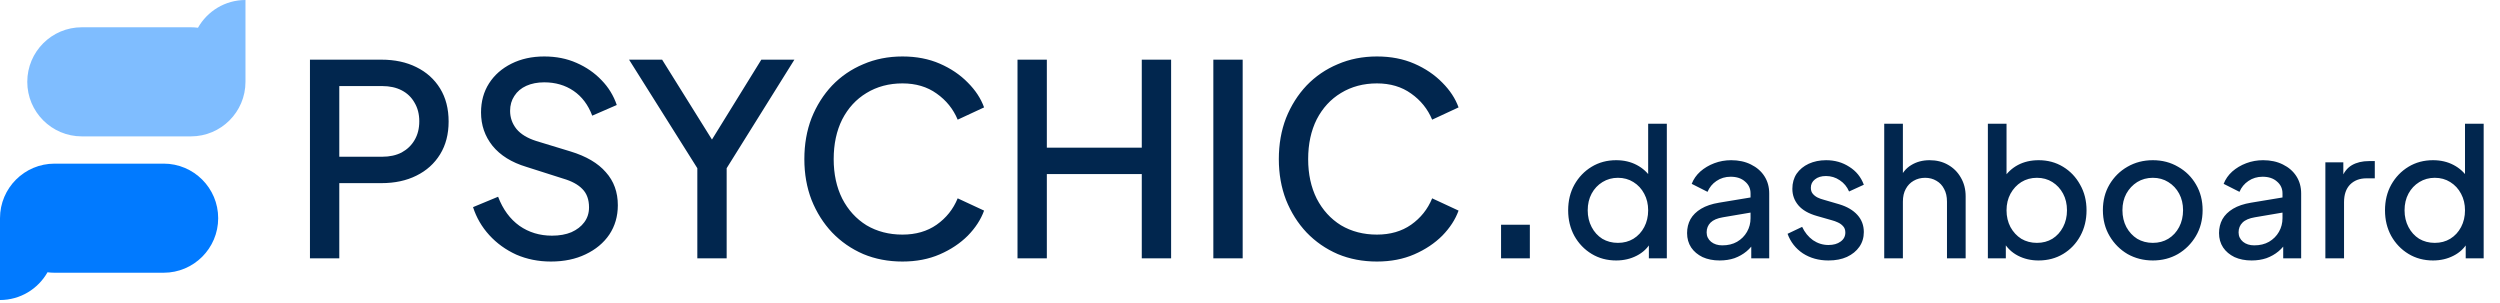
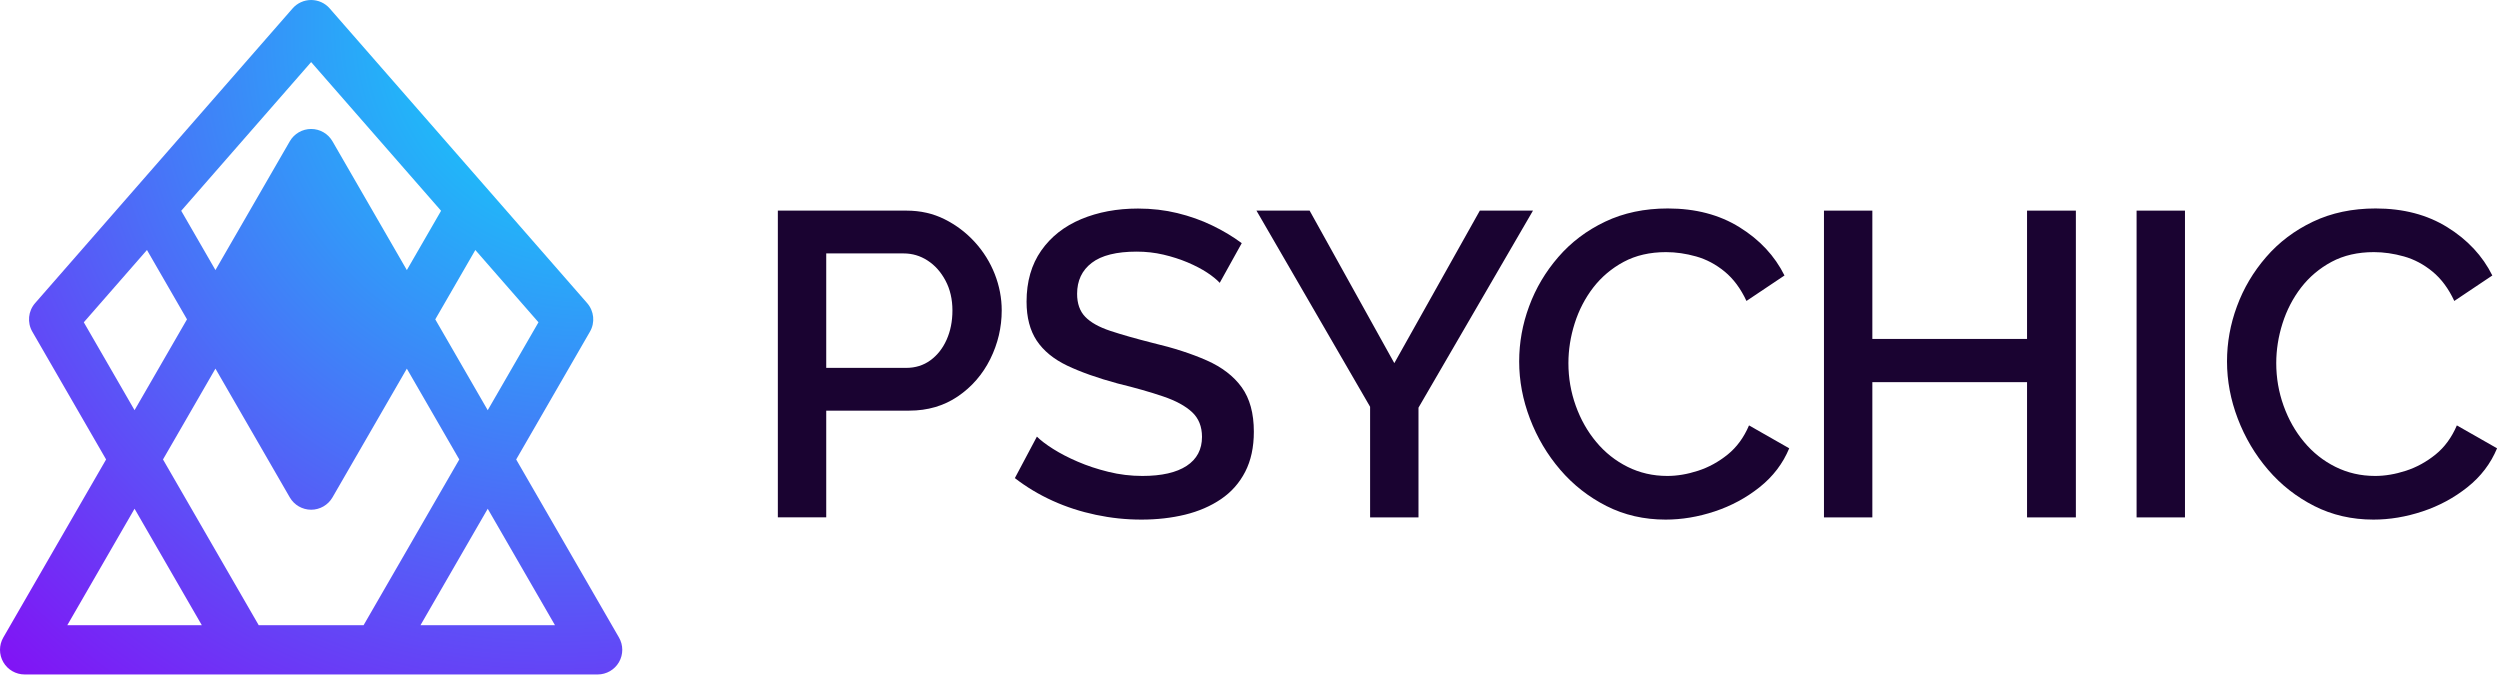
- <svg xmlns="http://www.w3.org/2000/svg" width="900" height="109" viewBox="0 0 900 109" fill="none">
-   <path d="M58.912 58.912H19.639C8.798 58.912 0 67.705 0 78.551V108.005C7.332 108.005 13.729 103.976 17.099 98.018C17.93 98.128 18.775 98.185 19.639 98.185H58.912C69.753 98.185 78.546 89.392 78.546 78.546C78.546 67.705 69.753 58.907 58.907 58.907L58.912 58.912Z" fill="#017AFF" />
-   <path d="M71.266 9.987C70.436 9.877 69.591 9.819 68.727 9.819H29.454C18.613 9.819 9.82 18.613 9.82 29.459C9.82 40.3 18.613 49.097 29.459 49.097H68.732C79.573 49.097 88.371 40.304 88.371 29.459V0C81.038 0 74.641 4.029 71.271 9.987H71.266Z" fill="#7FBDFF" />
-   <path d="M111.584 93V21.48H137.312C142.112 21.48 146.304 22.376 149.888 24.168C153.536 25.96 156.384 28.52 158.432 31.848C160.48 35.176 161.504 39.144 161.504 43.752C161.504 48.296 160.48 52.232 158.432 55.56C156.384 58.888 153.536 61.448 149.888 63.24C146.304 65.032 142.112 65.928 137.312 65.928H122.144V93H111.584ZM122.144 56.424H137.6C140.288 56.424 142.624 55.912 144.608 54.888C146.592 53.8 148.128 52.328 149.216 50.472C150.368 48.552 150.944 46.28 150.944 43.656C150.944 41.096 150.368 38.856 149.216 36.936C148.128 35.016 146.592 33.544 144.608 32.52C142.624 31.496 140.288 30.984 137.6 30.984H122.144V56.424ZM198.323 94.152C193.843 94.152 189.683 93.32 185.843 91.656C182.067 89.928 178.835 87.592 176.147 84.648C173.459 81.704 171.507 78.344 170.291 74.568L179.315 70.824C181.043 75.368 183.603 78.856 186.995 81.288C190.387 83.656 194.291 84.84 198.707 84.84C201.395 84.84 203.731 84.424 205.715 83.592C207.699 82.696 209.235 81.512 210.323 80.04C211.475 78.504 212.051 76.712 212.051 74.664C212.051 71.848 211.251 69.64 209.651 68.04C208.115 66.44 205.811 65.192 202.739 64.296L189.491 60.072C184.179 58.472 180.115 55.944 177.299 52.488C174.547 49.032 173.171 45.032 173.171 40.488C173.171 36.52 174.131 33.032 176.051 30.024C177.971 27.016 180.659 24.648 184.115 22.92C187.571 21.192 191.507 20.328 195.923 20.328C200.211 20.328 204.083 21.096 207.539 22.632C211.059 24.168 214.067 26.248 216.563 28.872C219.059 31.432 220.883 34.408 222.035 37.8L213.203 41.64C211.731 37.736 209.491 34.76 206.483 32.712C203.475 30.664 199.955 29.64 195.923 29.64C193.491 29.64 191.347 30.056 189.491 30.888C187.635 31.72 186.195 32.936 185.171 34.536C184.147 36.072 183.635 37.864 183.635 39.912C183.635 42.344 184.403 44.52 185.939 46.44C187.475 48.296 189.843 49.736 193.043 50.76L205.331 54.504C211.027 56.232 215.283 58.728 218.099 61.992C220.979 65.192 222.419 69.16 222.419 73.896C222.419 77.864 221.395 81.384 219.347 84.456C217.299 87.464 214.451 89.832 210.803 91.56C207.219 93.288 203.059 94.152 198.323 94.152ZM251.038 93V60.552L226.462 21.48H238.366L258.43 53.64H254.206L274.078 21.48H285.982L261.598 60.552V93H251.038ZM324.894 94.152C319.774 94.152 315.07 93.256 310.782 91.464C306.494 89.608 302.75 87.016 299.55 83.688C296.414 80.36 293.95 76.456 292.158 71.976C290.43 67.496 289.566 62.6 289.566 57.288C289.566 51.912 290.43 46.984 292.158 42.504C293.95 38.024 296.414 34.12 299.55 30.792C302.75 27.464 306.494 24.904 310.782 23.112C315.07 21.256 319.774 20.328 324.894 20.328C329.886 20.328 334.366 21.192 338.334 22.92C342.302 24.648 345.662 26.92 348.414 29.736C351.166 32.488 353.118 35.464 354.27 38.664L344.766 43.08C343.166 39.24 340.638 36.104 337.182 33.672C333.79 31.24 329.694 30.024 324.894 30.024C320.03 30.024 315.71 31.176 311.934 33.48C308.222 35.72 305.31 38.888 303.198 42.984C301.15 47.08 300.126 51.848 300.126 57.288C300.126 62.664 301.15 67.4 303.198 71.496C305.31 75.592 308.222 78.792 311.934 81.096C315.71 83.336 320.03 84.456 324.894 84.456C329.694 84.456 333.79 83.272 337.182 80.904C340.638 78.472 343.166 75.304 344.766 71.4L354.27 75.816C353.118 79.016 351.166 82.024 348.414 84.84C345.662 87.592 342.302 89.832 338.334 91.56C334.366 93.288 329.886 94.152 324.894 94.152ZM366.303 93V21.48H376.863V53.16H411.039V21.48H421.599V93H411.039V62.664H376.863V93H366.303ZM436.803 93V21.48H447.363V93H436.803ZM495.706 94.152C490.586 94.152 485.882 93.256 481.594 91.464C477.306 89.608 473.562 87.016 470.362 83.688C467.226 80.36 464.762 76.456 462.97 71.976C461.242 67.496 460.378 62.6 460.378 57.288C460.378 51.912 461.242 46.984 462.97 42.504C464.762 38.024 467.226 34.12 470.362 30.792C473.562 27.464 477.306 24.904 481.594 23.112C485.882 21.256 490.586 20.328 495.706 20.328C500.698 20.328 505.178 21.192 509.146 22.92C513.114 24.648 516.474 26.92 519.226 29.736C521.978 32.488 523.93 35.464 525.082 38.664L515.578 43.08C513.978 39.24 511.45 36.104 507.994 33.672C504.602 31.24 500.506 30.024 495.706 30.024C490.842 30.024 486.522 31.176 482.746 33.48C479.034 35.72 476.122 38.888 474.01 42.984C471.962 47.08 470.938 51.848 470.938 57.288C470.938 62.664 471.962 67.4 474.01 71.496C476.122 75.592 479.034 78.792 482.746 81.096C486.522 83.336 490.842 84.456 495.706 84.456C500.506 84.456 504.602 83.272 507.994 80.904C511.45 78.472 513.978 75.304 515.578 71.4L525.082 75.816C523.93 79.016 521.978 82.024 519.226 84.84C516.474 87.592 513.114 89.832 509.146 91.56C505.178 93.288 500.698 94.152 495.706 94.152ZM540.379 93V80.904H550.747V93H540.379ZM581.818 93.768C578.532 93.768 575.588 92.979 572.986 91.4C570.383 89.821 568.314 87.667 566.778 84.936C565.284 82.205 564.538 79.133 564.538 75.72C564.538 72.264 565.284 69.192 566.778 66.504C568.314 63.773 570.383 61.619 572.986 60.04C575.588 58.461 578.532 57.672 581.818 57.672C584.591 57.672 587.066 58.248 589.242 59.4C591.418 60.552 593.146 62.131 594.426 64.136L593.338 65.736V44.552H600.058V93H593.594V85.832L594.426 87.048C593.231 89.224 591.503 90.888 589.242 92.04C587.023 93.192 584.548 93.768 581.818 93.768ZM582.458 87.432C584.548 87.432 586.404 86.941 588.026 85.96C589.69 84.936 590.991 83.528 591.93 81.736C592.868 79.944 593.338 77.939 593.338 75.72C593.338 73.501 592.868 71.517 591.93 69.768C590.991 67.976 589.69 66.568 588.026 65.544C586.404 64.52 584.548 64.008 582.458 64.008C580.41 64.008 578.554 64.52 576.89 65.544C575.226 66.568 573.924 67.955 572.986 69.704C572.047 71.453 571.578 73.459 571.578 75.72C571.578 77.939 572.047 79.944 572.986 81.736C573.924 83.528 575.204 84.936 576.826 85.96C578.49 86.941 580.367 87.432 582.458 87.432ZM619.062 93.768C616.758 93.768 614.71 93.363 612.918 92.552C611.169 91.699 609.804 90.547 608.822 89.096C607.841 87.603 607.35 85.875 607.35 83.912C607.35 82.077 607.756 80.413 608.566 78.92C609.42 77.427 610.7 76.168 612.406 75.144C614.113 74.12 616.268 73.395 618.87 72.968L631.222 70.92V76.36L620.278 78.216C618.23 78.557 616.737 79.197 615.798 80.136C614.86 81.075 614.39 82.248 614.39 83.656C614.39 85.021 614.924 86.152 615.99 87.048C617.057 87.901 618.401 88.328 620.022 88.328C622.07 88.328 623.841 87.901 625.334 87.048C626.87 86.152 628.065 84.957 628.918 83.464C629.772 81.971 630.198 80.328 630.198 78.536V69.64C630.198 67.891 629.537 66.461 628.214 65.352C626.934 64.2 625.206 63.624 623.03 63.624C621.11 63.624 619.404 64.136 617.91 65.16C616.46 66.141 615.393 67.443 614.71 69.064L609.014 66.184C609.654 64.52 610.678 63.048 612.086 61.768C613.537 60.488 615.222 59.485 617.142 58.76C619.062 58.035 621.089 57.672 623.222 57.672C625.91 57.672 628.278 58.184 630.326 59.208C632.417 60.232 634.038 61.64 635.19 63.432C636.342 65.224 636.918 67.293 636.918 69.64V93H630.454V86.664L631.734 86.92C630.966 88.285 629.964 89.48 628.726 90.504C627.489 91.528 626.06 92.339 624.438 92.936C622.817 93.491 621.025 93.768 619.062 93.768ZM658.241 93.768C654.743 93.768 651.671 92.915 649.025 91.208C646.423 89.459 644.588 87.112 643.521 84.168L648.769 81.672C649.708 83.677 651.009 85.277 652.673 86.472C654.38 87.624 656.236 88.2 658.241 88.2C660.033 88.2 661.484 87.795 662.593 86.984C663.745 86.173 664.321 85.085 664.321 83.72C664.321 82.781 664.065 82.035 663.553 81.48C663.041 80.883 662.401 80.413 661.633 80.072C660.908 79.731 660.204 79.475 659.521 79.304L654.145 77.768C651.116 76.915 648.876 75.635 647.425 73.928C645.975 72.221 645.249 70.237 645.249 67.976C645.249 65.885 645.761 64.072 646.785 62.536C647.852 61 649.303 59.805 651.137 58.952C653.015 58.099 655.105 57.672 657.409 57.672C660.524 57.672 663.297 58.461 665.729 60.04C668.204 61.576 669.953 63.731 670.977 66.504L665.665 68.936C664.94 67.229 663.831 65.885 662.337 64.904C660.844 63.88 659.18 63.368 657.345 63.368C655.681 63.368 654.359 63.773 653.377 64.584C652.396 65.352 651.905 66.355 651.905 67.592C651.905 68.488 652.14 69.213 652.609 69.768C653.079 70.323 653.655 70.771 654.337 71.112C655.063 71.453 655.767 71.709 656.449 71.88L662.145 73.544C664.961 74.397 667.137 75.677 668.673 77.384C670.209 79.091 670.977 81.139 670.977 83.528C670.977 85.533 670.444 87.304 669.377 88.84C668.311 90.376 666.817 91.592 664.897 92.488C663.02 93.341 660.801 93.768 658.241 93.768ZM678.321 93V44.552H685.041V65.224L683.953 64.456C684.763 62.28 686.107 60.616 687.985 59.464C689.905 58.269 692.123 57.672 694.641 57.672C697.158 57.672 699.377 58.227 701.297 59.336C703.259 60.445 704.795 61.981 705.905 63.944C707.057 65.907 707.633 68.147 707.633 70.664V93H700.913V72.584C700.913 70.792 700.571 69.277 699.889 68.04C699.249 66.76 698.331 65.779 697.137 65.096C695.942 64.371 694.577 64.008 693.041 64.008C691.505 64.008 690.118 64.371 688.881 65.096C687.686 65.779 686.747 66.76 686.065 68.04C685.382 69.277 685.041 70.792 685.041 72.584V93H678.321ZM733.873 93.768C731.143 93.768 728.668 93.192 726.449 92.04C724.231 90.888 722.503 89.224 721.265 87.048L722.097 85.832V93H715.633V44.552H722.353V65.736L721.329 64.136C722.609 62.131 724.316 60.552 726.449 59.4C728.625 58.248 731.121 57.672 733.937 57.672C737.18 57.672 740.103 58.461 742.705 60.04C745.308 61.619 747.356 63.773 748.849 66.504C750.385 69.192 751.153 72.264 751.153 75.72C751.153 79.133 750.407 82.205 748.913 84.936C747.42 87.667 745.372 89.821 742.769 91.4C740.167 92.979 737.201 93.768 733.873 93.768ZM733.297 87.432C735.388 87.432 737.244 86.941 738.865 85.96C740.487 84.936 741.767 83.528 742.705 81.736C743.644 79.944 744.113 77.939 744.113 75.72C744.113 73.459 743.644 71.453 742.705 69.704C741.767 67.955 740.487 66.568 738.865 65.544C737.244 64.52 735.388 64.008 733.297 64.008C731.207 64.008 729.329 64.52 727.665 65.544C726.044 66.568 724.743 67.976 723.761 69.768C722.823 71.517 722.353 73.501 722.353 75.72C722.353 77.939 722.823 79.944 723.761 81.736C724.743 83.528 726.044 84.936 727.665 85.96C729.329 86.941 731.207 87.432 733.297 87.432ZM775.022 93.768C771.694 93.768 768.664 93 765.934 91.464C763.246 89.885 761.091 87.731 759.47 85C757.848 82.269 757.038 79.155 757.038 75.656C757.038 72.2 757.827 69.128 759.406 66.44C761.027 63.709 763.182 61.576 765.87 60.04C768.6 58.461 771.651 57.672 775.022 57.672C778.392 57.672 781.422 58.461 784.11 60.04C786.84 61.576 788.995 63.709 790.574 66.44C792.152 69.128 792.942 72.2 792.942 75.656C792.942 79.155 792.131 82.269 790.51 85C788.888 87.731 786.734 89.885 784.046 91.464C781.358 93 778.35 93.768 775.022 93.768ZM775.022 87.432C777.112 87.432 778.968 86.941 780.59 85.96C782.254 84.936 783.555 83.528 784.494 81.736C785.432 79.944 785.902 77.917 785.902 75.656C785.902 73.437 785.432 71.453 784.494 69.704C783.555 67.955 782.254 66.568 780.59 65.544C778.968 64.52 777.112 64.008 775.022 64.008C772.931 64.008 771.054 64.52 769.39 65.544C767.768 66.568 766.467 67.955 765.486 69.704C764.547 71.453 764.078 73.437 764.078 75.656C764.078 77.917 764.547 79.944 765.486 81.736C766.467 83.528 767.768 84.936 769.39 85.96C771.054 86.941 772.931 87.432 775.022 87.432ZM810.562 93.768C808.258 93.768 806.21 93.363 804.418 92.552C802.669 91.699 801.304 90.547 800.322 89.096C799.341 87.603 798.85 85.875 798.85 83.912C798.85 82.077 799.256 80.413 800.066 78.92C800.92 77.427 802.2 76.168 803.906 75.144C805.613 74.12 807.768 73.395 810.37 72.968L822.722 70.92V76.36L811.778 78.216C809.73 78.557 808.237 79.197 807.298 80.136C806.36 81.075 805.89 82.248 805.89 83.656C805.89 85.021 806.424 86.152 807.49 87.048C808.557 87.901 809.901 88.328 811.522 88.328C813.57 88.328 815.341 87.901 816.834 87.048C818.37 86.152 819.565 84.957 820.418 83.464C821.272 81.971 821.698 80.328 821.698 78.536V69.64C821.698 67.891 821.037 66.461 819.714 65.352C818.434 64.2 816.706 63.624 814.53 63.624C812.61 63.624 810.904 64.136 809.41 65.16C807.96 66.141 806.893 67.443 806.21 69.064L800.514 66.184C801.154 64.52 802.178 63.048 803.586 61.768C805.037 60.488 806.722 59.485 808.642 58.76C810.562 58.035 812.589 57.672 814.722 57.672C817.41 57.672 819.778 58.184 821.826 59.208C823.917 60.232 825.538 61.64 826.69 63.432C827.842 65.224 828.418 67.293 828.418 69.64V93H821.954V86.664L823.234 86.92C822.466 88.285 821.464 89.48 820.226 90.504C818.989 91.528 817.56 92.339 815.938 92.936C814.317 93.491 812.525 93.768 810.562 93.768ZM837.133 93V58.44H843.597V65.16L842.957 64.2C843.768 62.024 845.005 60.445 846.669 59.464C848.376 58.483 850.424 57.992 852.813 57.992H854.925V64.2H851.917C849.485 64.2 847.523 64.947 846.029 66.44C844.579 67.933 843.853 70.045 843.853 72.776V93H837.133ZM875.88 93.768C872.595 93.768 869.651 92.979 867.048 91.4C864.446 89.821 862.376 87.667 860.84 84.936C859.347 82.205 858.6 79.133 858.6 75.72C858.6 72.264 859.347 69.192 860.84 66.504C862.376 63.773 864.446 61.619 867.048 60.04C869.651 58.461 872.595 57.672 875.88 57.672C878.654 57.672 881.128 58.248 883.304 59.4C885.48 60.552 887.208 62.131 888.488 64.136L887.4 65.736V44.552H894.12V93H887.656V85.832L888.488 87.048C887.294 89.224 885.566 90.888 883.304 92.04C881.086 93.192 878.611 93.768 875.88 93.768ZM876.52 87.432C878.611 87.432 880.467 86.941 882.088 85.96C883.752 84.936 885.054 83.528 885.992 81.736C886.931 79.944 887.4 77.939 887.4 75.72C887.4 73.501 886.931 71.517 885.992 69.768C885.054 67.976 883.752 66.568 882.088 65.544C880.467 64.52 878.611 64.008 876.52 64.008C874.472 64.008 872.616 64.52 870.952 65.544C869.288 66.568 867.987 67.955 867.048 69.704C866.11 71.453 865.64 73.459 865.64 75.72C865.64 77.939 866.11 79.944 867.048 81.736C867.987 83.528 869.267 84.936 870.888 85.96C872.552 86.941 874.43 87.432 876.52 87.432Z" fill="#01264E" />
+ <svg xmlns="http://www.w3.org/2000/svg" width="556" height="150" viewBox="0 0 556 150" fill="none">
+   <path d="M172.993 115.069V46.843H201.631C204.704 46.843 207.527 47.483 210.089 48.764C212.652 50.046 214.894 51.747 216.816 53.859C218.738 55.971 220.209 58.344 221.24 60.966C222.261 63.589 222.782 66.281 222.782 69.034C222.782 72.818 221.931 76.421 220.239 79.844C218.537 83.268 216.135 86.041 213.032 88.153C209.929 90.265 206.316 91.326 202.222 91.326H183.754V115.059H172.993V115.069ZM183.754 81.817H201.531C203.583 81.817 205.375 81.256 206.916 80.135C208.458 79.014 209.659 77.492 210.52 75.57C211.381 73.648 211.821 71.476 211.821 69.034C211.821 66.592 211.31 64.329 210.279 62.408C209.258 60.486 207.927 58.994 206.296 57.943C204.664 56.882 202.882 56.362 200.96 56.362H183.754V81.826V81.817Z" fill="#1A0331" />
+   <path d="M271.249 62.888C270.608 62.188 269.677 61.427 268.466 60.626C267.245 59.825 265.804 59.075 264.142 58.364C262.47 57.663 260.679 57.083 258.757 56.632C256.835 56.182 254.853 55.962 252.801 55.962C248.317 55.962 244.983 56.792 242.811 58.454C240.629 60.116 239.548 62.418 239.548 65.351C239.548 67.523 240.159 69.234 241.37 70.476C242.581 71.727 244.443 72.758 246.945 73.589C249.448 74.419 252.581 75.31 256.364 76.271C260.979 77.362 264.983 78.654 268.376 80.155C271.769 81.656 274.362 83.648 276.164 86.141C277.955 88.633 278.856 91.916 278.856 96.01C278.856 99.464 278.216 102.427 276.934 104.919C275.653 107.412 273.861 109.434 271.549 111.005C269.247 112.567 266.584 113.718 263.571 114.458C260.559 115.189 257.325 115.559 253.862 115.559C250.399 115.559 247.085 115.209 243.722 114.498C240.359 113.788 237.156 112.757 234.113 111.375C231.07 109.994 228.267 108.312 225.705 106.33L230.609 97.102C231.44 97.932 232.641 98.853 234.213 99.844C235.784 100.835 237.606 101.786 239.688 102.677C241.77 103.578 244.042 104.329 246.515 104.939C248.977 105.55 251.5 105.85 254.062 105.85C258.356 105.85 261.64 105.099 263.912 103.608C266.184 102.116 267.325 99.964 267.325 97.162C267.325 94.859 266.584 93.028 265.113 91.656C263.642 90.285 261.489 89.114 258.677 88.163C255.854 87.202 252.491 86.241 248.587 85.29C244.102 84.079 240.359 82.748 237.346 81.316C234.333 79.875 232.081 78.023 230.569 75.761C229.068 73.489 228.307 70.606 228.307 67.092C228.307 62.618 229.398 58.834 231.57 55.731C233.742 52.628 236.715 50.306 240.459 48.735C244.203 47.173 248.417 46.382 253.091 46.382C256.164 46.382 259.077 46.723 261.84 47.393C264.592 48.064 267.175 48.975 269.577 50.136C271.98 51.287 274.172 52.598 276.164 54.08L271.259 62.918L271.249 62.888Z" fill="#1A0331" />
+   <path d="M291.258 46.843L310.096 80.765L329.115 46.843H340.936L315.472 90.665V115.069H304.711V90.465L279.437 46.843H291.258Z" fill="#1A0331" />
+   <path d="M337.864 80.375C337.864 76.211 338.594 72.127 340.076 68.123C341.547 64.119 343.709 60.466 346.562 57.172C349.415 53.869 352.888 51.247 356.992 49.295C361.086 47.343 365.741 46.362 370.926 46.362C377.072 46.362 382.397 47.753 386.881 50.546C391.366 53.329 394.699 56.902 396.871 61.267L388.413 66.932C387.131 64.179 385.51 61.997 383.558 60.396C381.606 58.794 379.494 57.673 377.212 57.032C374.94 56.392 372.707 56.072 370.535 56.072C366.952 56.072 363.809 56.792 361.116 58.234C358.424 59.675 356.171 61.587 354.34 63.949C352.518 66.321 351.136 68.984 350.206 71.927C349.275 74.87 348.814 77.823 348.814 80.765C348.814 84.029 349.355 87.192 350.446 90.235C351.537 93.278 353.058 95.97 355.01 98.302C356.962 100.645 359.284 102.487 361.977 103.828C364.67 105.169 367.612 105.85 370.816 105.85C372.988 105.85 375.27 105.469 377.642 104.699C380.015 103.928 382.207 102.727 384.229 101.095C386.251 99.464 387.832 97.302 388.983 94.609L397.922 99.704C396.511 103.097 394.318 105.98 391.336 108.352C388.353 110.725 385.029 112.516 381.346 113.737C377.662 114.959 374.029 115.559 370.435 115.559C365.631 115.559 361.246 114.548 357.272 112.536C353.299 110.514 349.875 107.832 346.992 104.468C344.11 101.105 341.867 97.322 340.266 93.127C338.664 88.933 337.864 84.689 337.864 80.395V80.375Z" fill="#1A0331" />
+   <path d="M461.674 46.843V115.069H450.814V84.99H416.41V115.069H405.65V46.843H416.41V75.38H450.814V46.843H461.674Z" fill="#1A0331" />
+   <path d="M475.177 115.069V46.843H485.938V115.069H475.177Z" fill="#1A0331" />
+   <path d="M495.287 80.375C495.287 76.211 496.017 72.127 497.499 68.123C498.97 64.119 501.132 60.466 503.985 57.172C506.838 53.869 510.311 51.247 514.415 49.295C518.509 47.343 523.164 46.362 528.349 46.362C534.495 46.362 539.82 47.753 544.304 50.546C548.789 53.329 552.122 56.902 554.294 61.267L545.836 66.932C544.555 64.179 542.933 61.997 540.981 60.396C539.029 58.794 536.917 57.673 534.635 57.032C532.363 56.392 530.131 56.072 527.958 56.072C524.375 56.072 521.232 56.792 518.539 58.234C515.847 59.675 513.594 61.587 511.763 63.949C509.941 66.321 508.56 68.984 507.629 71.927C506.698 74.87 506.237 77.823 506.237 80.765C506.237 84.029 506.778 87.192 507.869 90.235C508.96 93.278 510.481 95.97 512.433 98.302C514.385 100.645 516.707 102.487 519.4 103.828C522.093 105.169 525.036 105.85 528.239 105.85C530.411 105.85 532.693 105.469 535.065 104.699C537.438 103.928 539.63 102.727 541.652 101.095C543.674 99.464 545.255 97.302 546.406 94.609L555.345 99.704C553.934 103.097 551.742 105.98 548.759 108.352C545.776 110.725 542.453 112.516 538.769 113.737C535.085 114.959 531.452 115.559 527.858 115.559C523.054 115.559 518.669 114.548 514.695 112.536C510.722 110.514 507.298 107.832 504.415 104.468C501.533 101.105 499.291 97.322 497.689 93.127C496.087 88.933 495.287 84.689 495.287 80.395V80.375Z" fill="#1A0331" />
+   <path fill-rule="evenodd" clip-rule="evenodd" d="M69.197 4.35699e-09C70.778 -6.29971e-05 72.283 0.683 73.323 1.874L108.928 42.62L108.929 42.621L130.588 67.418C132.13 69.183 132.379 71.733 131.207 73.762L114.798 102.188L137.66 141.781C138.639 143.476 138.639 145.565 137.66 147.26C136.682 148.956 134.873 150 132.915 150L5.479 150C3.522 150 1.713 148.956 0.734 147.26C-0.245 145.565 -0.245 143.476 0.734 141.781L23.596 102.183L7.188 73.763C6.016 71.733 6.264 69.183 7.806 67.418L29.472 42.62L65.071 1.874C66.111 0.683 67.616 6.30058e-05 69.197 4.35699e-09ZM29.924 113.141L14.97 139.041H44.881L29.924 113.141ZM57.536 139.041H80.864L102.144 102.188L90.48 81.987L73.942 110.623C72.963 112.318 71.154 113.363 69.197 113.362C67.24 113.362 65.431 112.318 64.452 110.623L47.914 81.981L36.251 102.183L57.536 139.041ZM29.924 91.224L41.587 71.023L32.684 55.6L18.638 71.677L29.924 91.224ZM40.303 46.879L47.915 60.064L64.452 31.423C65.431 29.728 67.24 28.683 69.197 28.683C71.155 28.683 72.964 29.728 73.942 31.423L90.481 60.066L98.097 46.879L69.198 13.807L40.303 46.879ZM105.715 55.6L119.757 71.677L108.47 91.229L96.806 71.026L105.715 55.6ZM108.471 113.146L93.518 139.041L123.424 139.041L108.471 113.146Z" fill="url(#paint0_radial_1944_122849)" />
+   <defs>
+     <radialGradient id="paint0_radial_1944_122849" cx="0" cy="0" r="1" gradientUnits="userSpaceOnUse" gradientTransform="translate(138.394 -0.273743) rotate(132.696) scale(204.091 184.76)">
+       <stop stop-color="#01ECFB" />
+       <stop offset="0.507" stop-color="#427EF8" />
+       <stop offset="1" stop-color="#8310F5" />
+     </radialGradient>
+   </defs>
</svg>
